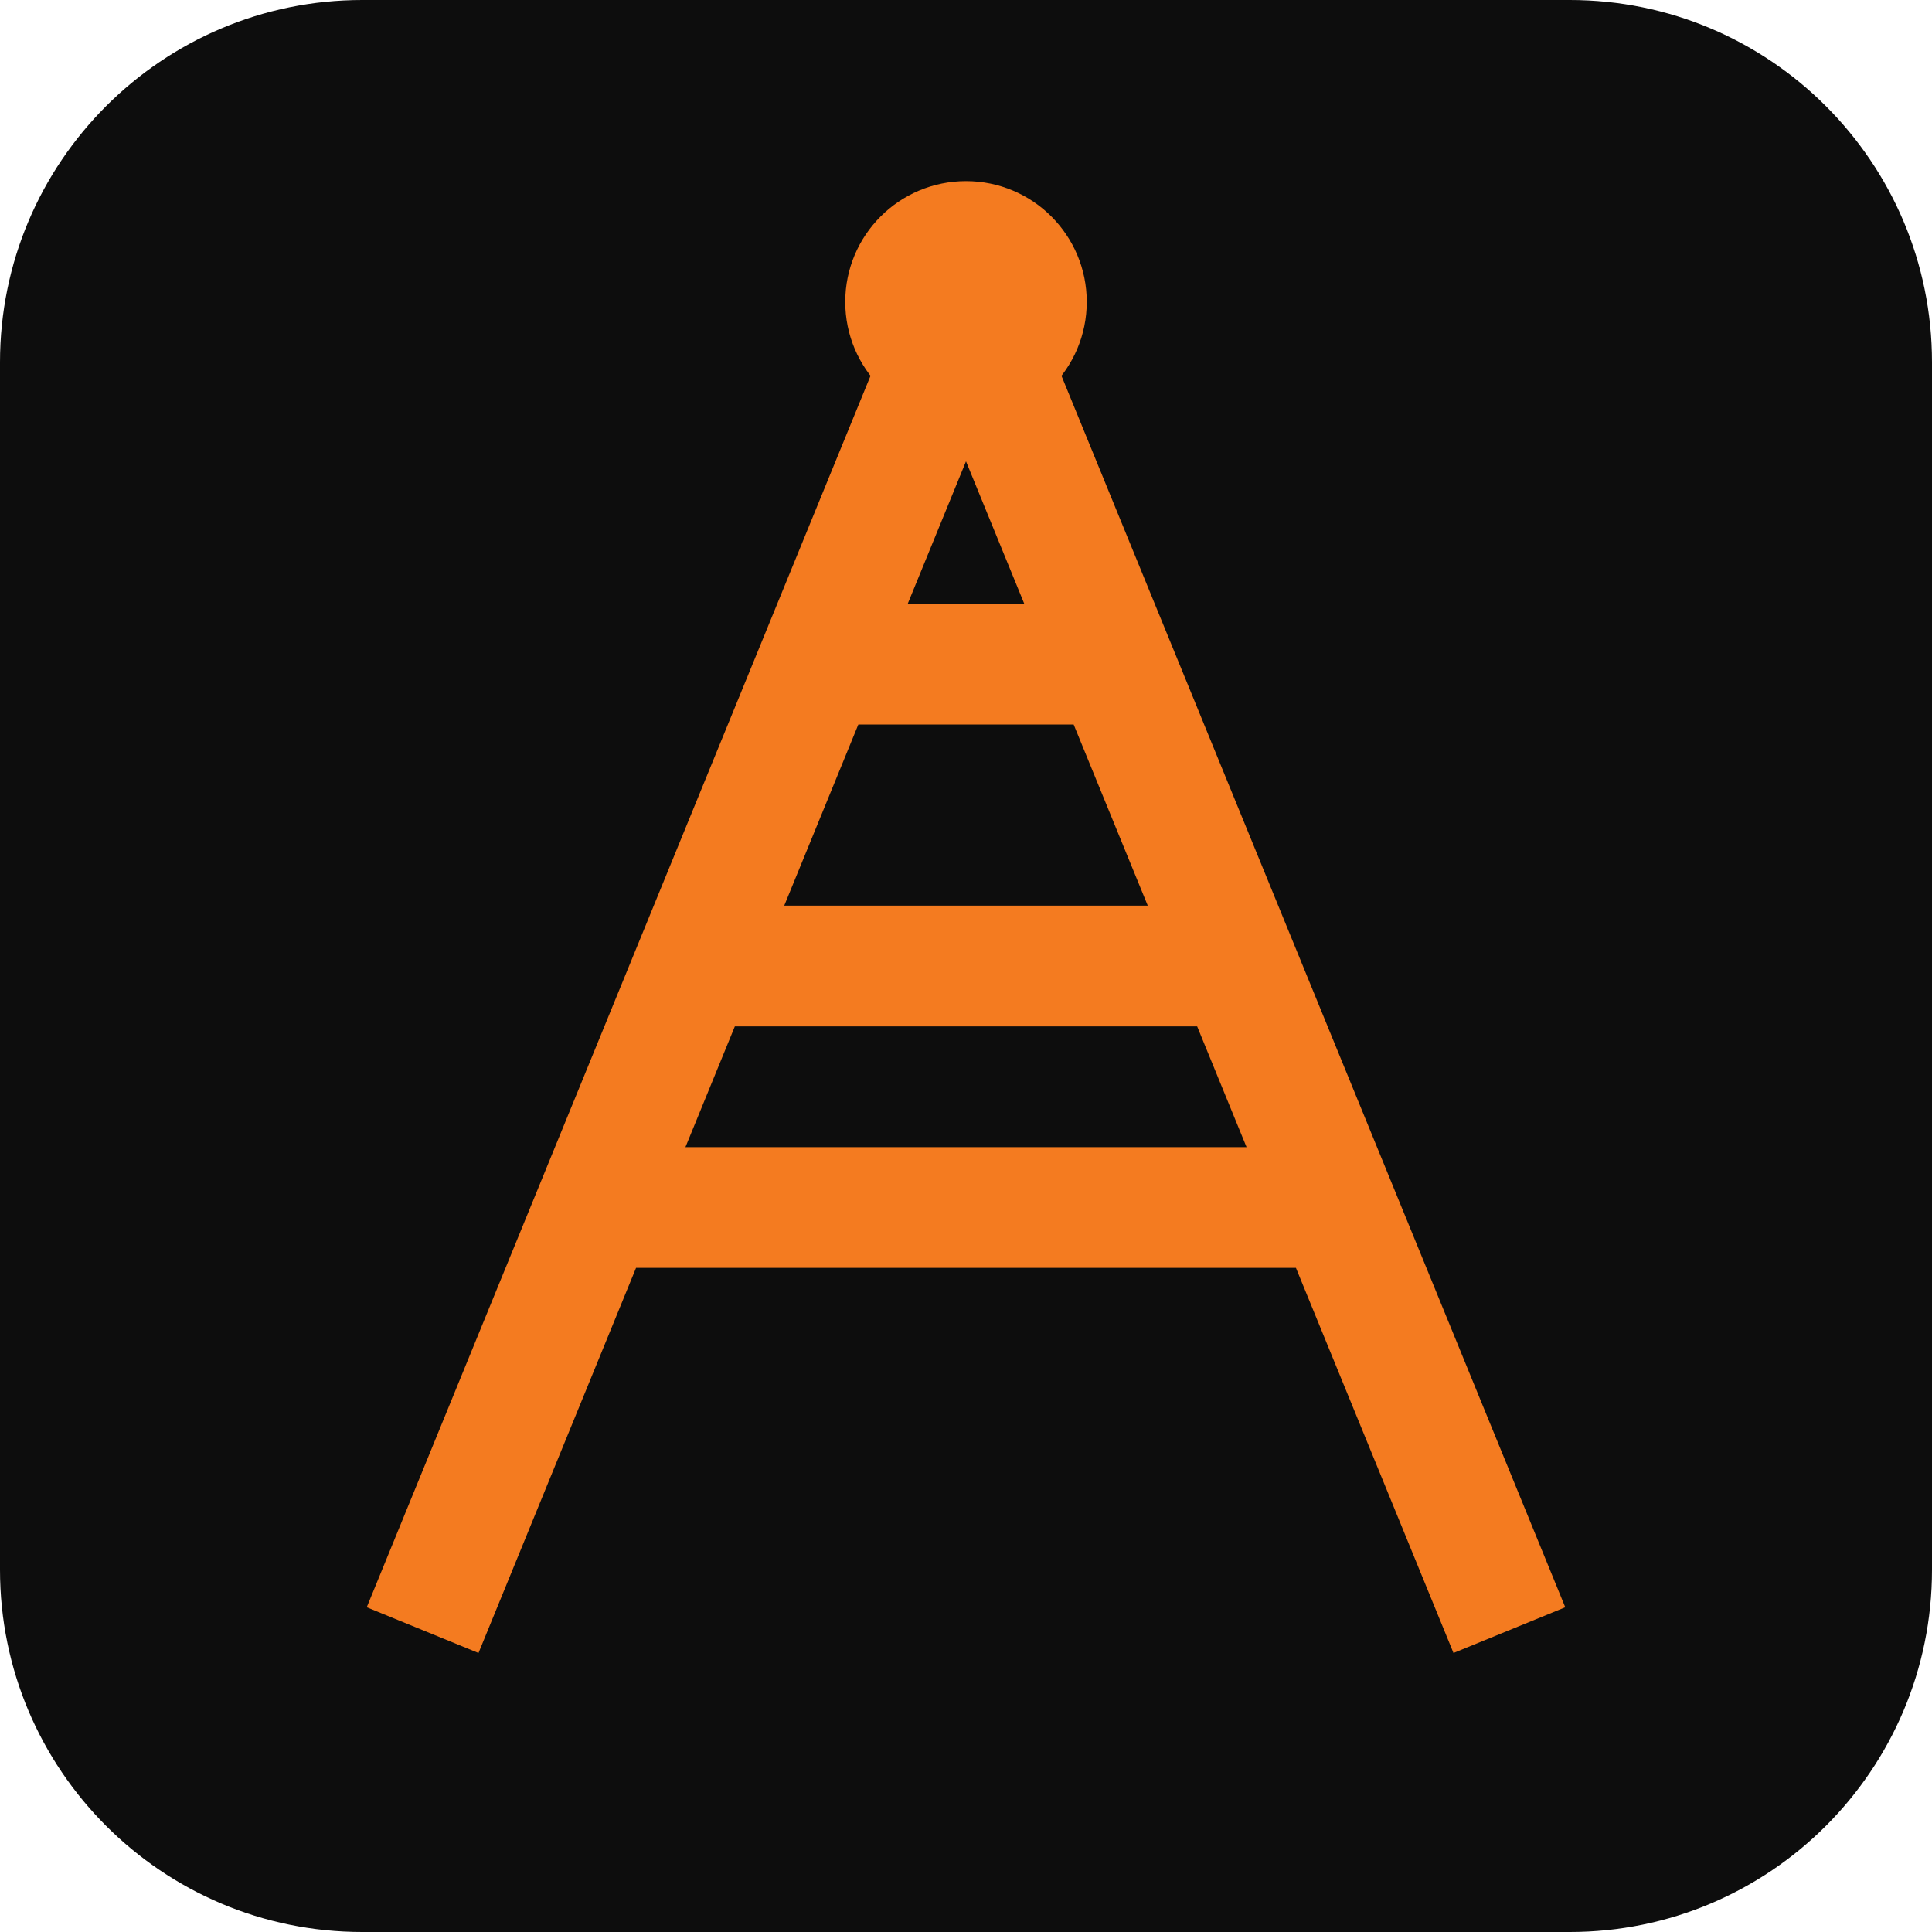
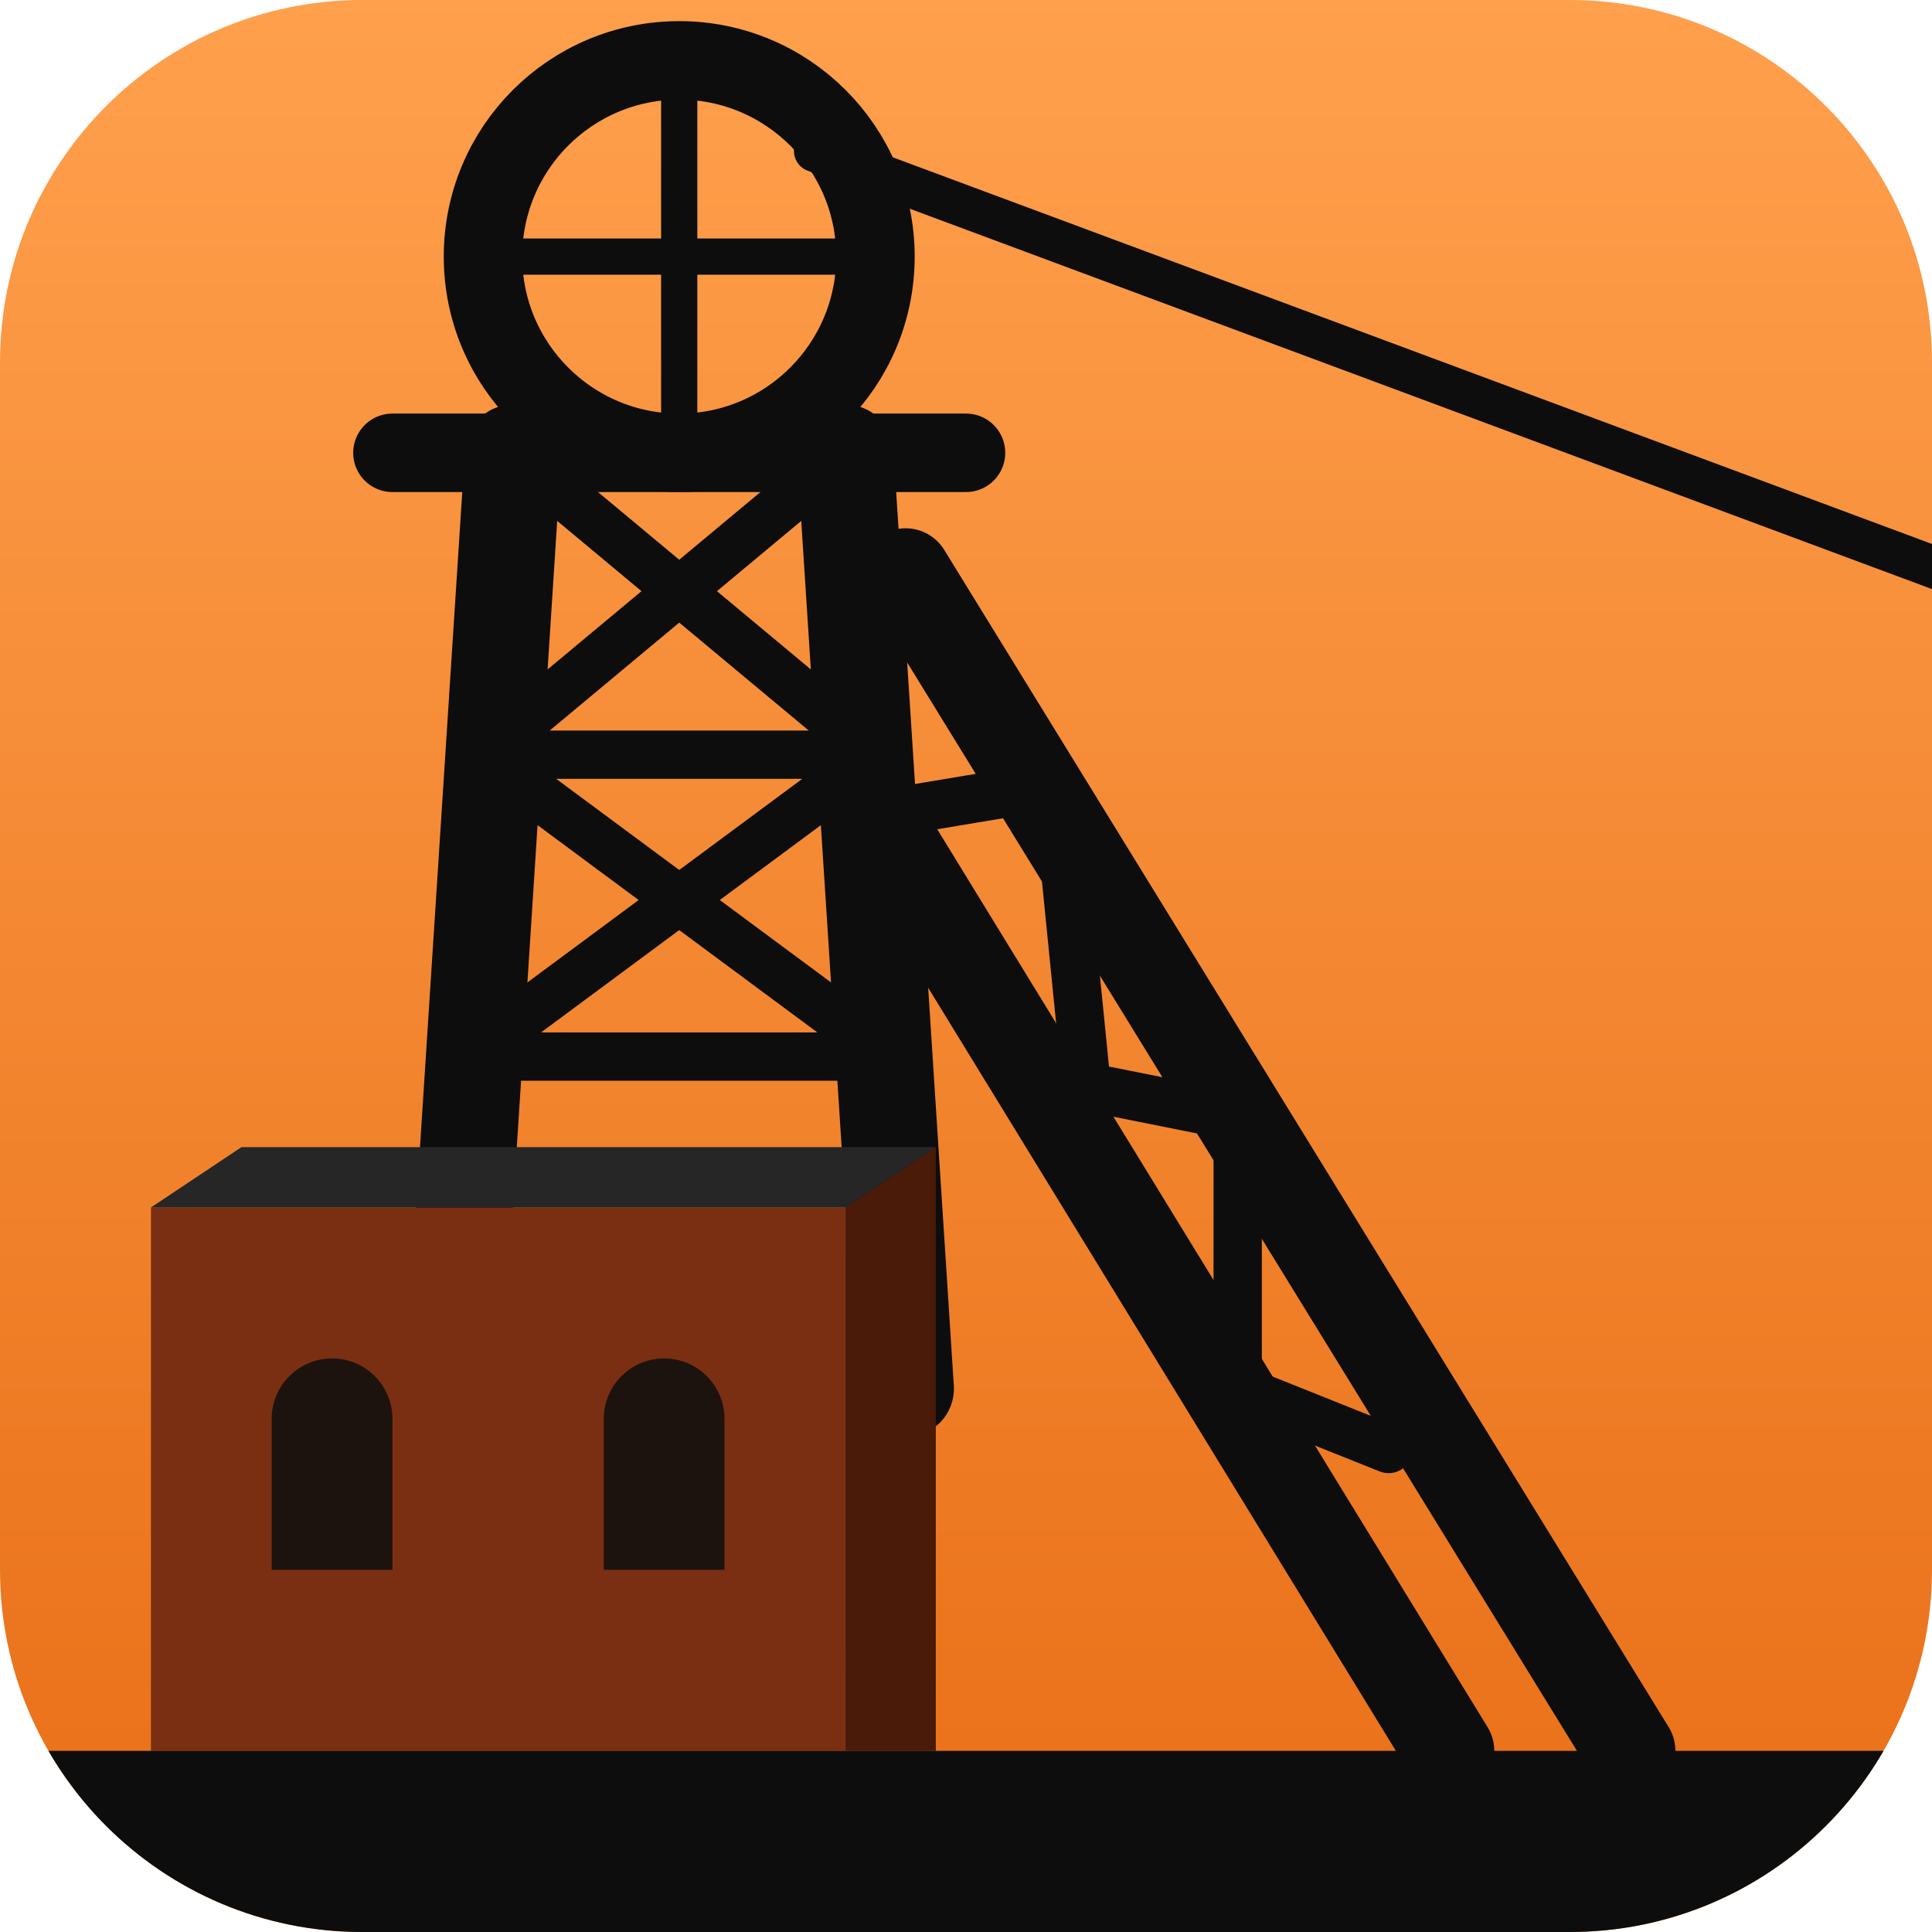
- <svg xmlns="http://www.w3.org/2000/svg" viewBox="0 0 64 64">
-   <rect width="64" height="64" rx="12" fill="#0D0D0D" />
-   <path d="M14 54 L32 10 L50 54 M20 40 H44 M23 32 H41 M27 22 H37" stroke="#F47B20" stroke-width="4" fill="none" stroke-linejoin="round" />
-   <circle cx="32" cy="10" r="4" fill="#F47B20" />
+ <svg xmlns="http://www.w3.org/2000/svg" viewBox="0 0 64 64" fill="none" stroke-linecap="round" stroke-linejoin="round">
+   <defs>
+     <linearGradient id="s" x1="0" y1="0" x2="0" y2="1">
+       <stop offset="0" stop-color="#ffa04d" />
+       <stop offset="1" stop-color="#e86e16" />
+     </linearGradient>
+     <clipPath id="c">
+       <rect width="64" height="64" rx="12" />
+     </clipPath>
+   </defs>
+   <g clip-path="url(#c)">
+     <rect width="64" height="64" fill="url(#s)" />
+     <path d="M27 5L70 21" stroke="#0d0d0d" stroke-width="1.4" />
+     <path d="M30 19L54 58M29 27L48 58" stroke="#0d0d0d" stroke-width="3" />
+     <path d="M29 27L35 26L36 36L41 37L41 46L46 48" stroke="#0d0d0d" stroke-width="1.6" />
+     <path d="M17 15L15 46M28 15L30 46" stroke="#0d0d0d" stroke-width="3.2" />
+     <path d="M16 25H29M15.5 35H29.5M17 15L29 25M28 15L16 25M16 25L29.5 35M29 25L15.5 35" stroke="#0d0d0d" stroke-width="1.6" />
+     <path d="M13 15H32" stroke="#0d0d0d" stroke-width="2.6" />
+     <circle cx="22.5" cy="8.5" r="6.5" stroke="#0d0d0d" stroke-width="2.6" />
+     <path d="M22.5 3V14M17 8.5H28" stroke="#0d0d0d" stroke-width="1.2" />
+     <rect x="5" y="40" width="23" height="18" fill="#7a2f12" />
+     <path d="M28 40L31 38V58H28Z" fill="#4a1b09" />
+     <path d="M5 40H28L31 38H8Z" fill="#262626" />
+     <path d="M9 52V47A2 2 0 0 1 13 47V52ZM20 52V47A2 2 0 0 1 24 47V52Z" fill="#1d130e" />
+     <rect y="58" width="64" height="6" fill="#0d0d0d" />
+   </g>
</svg>
